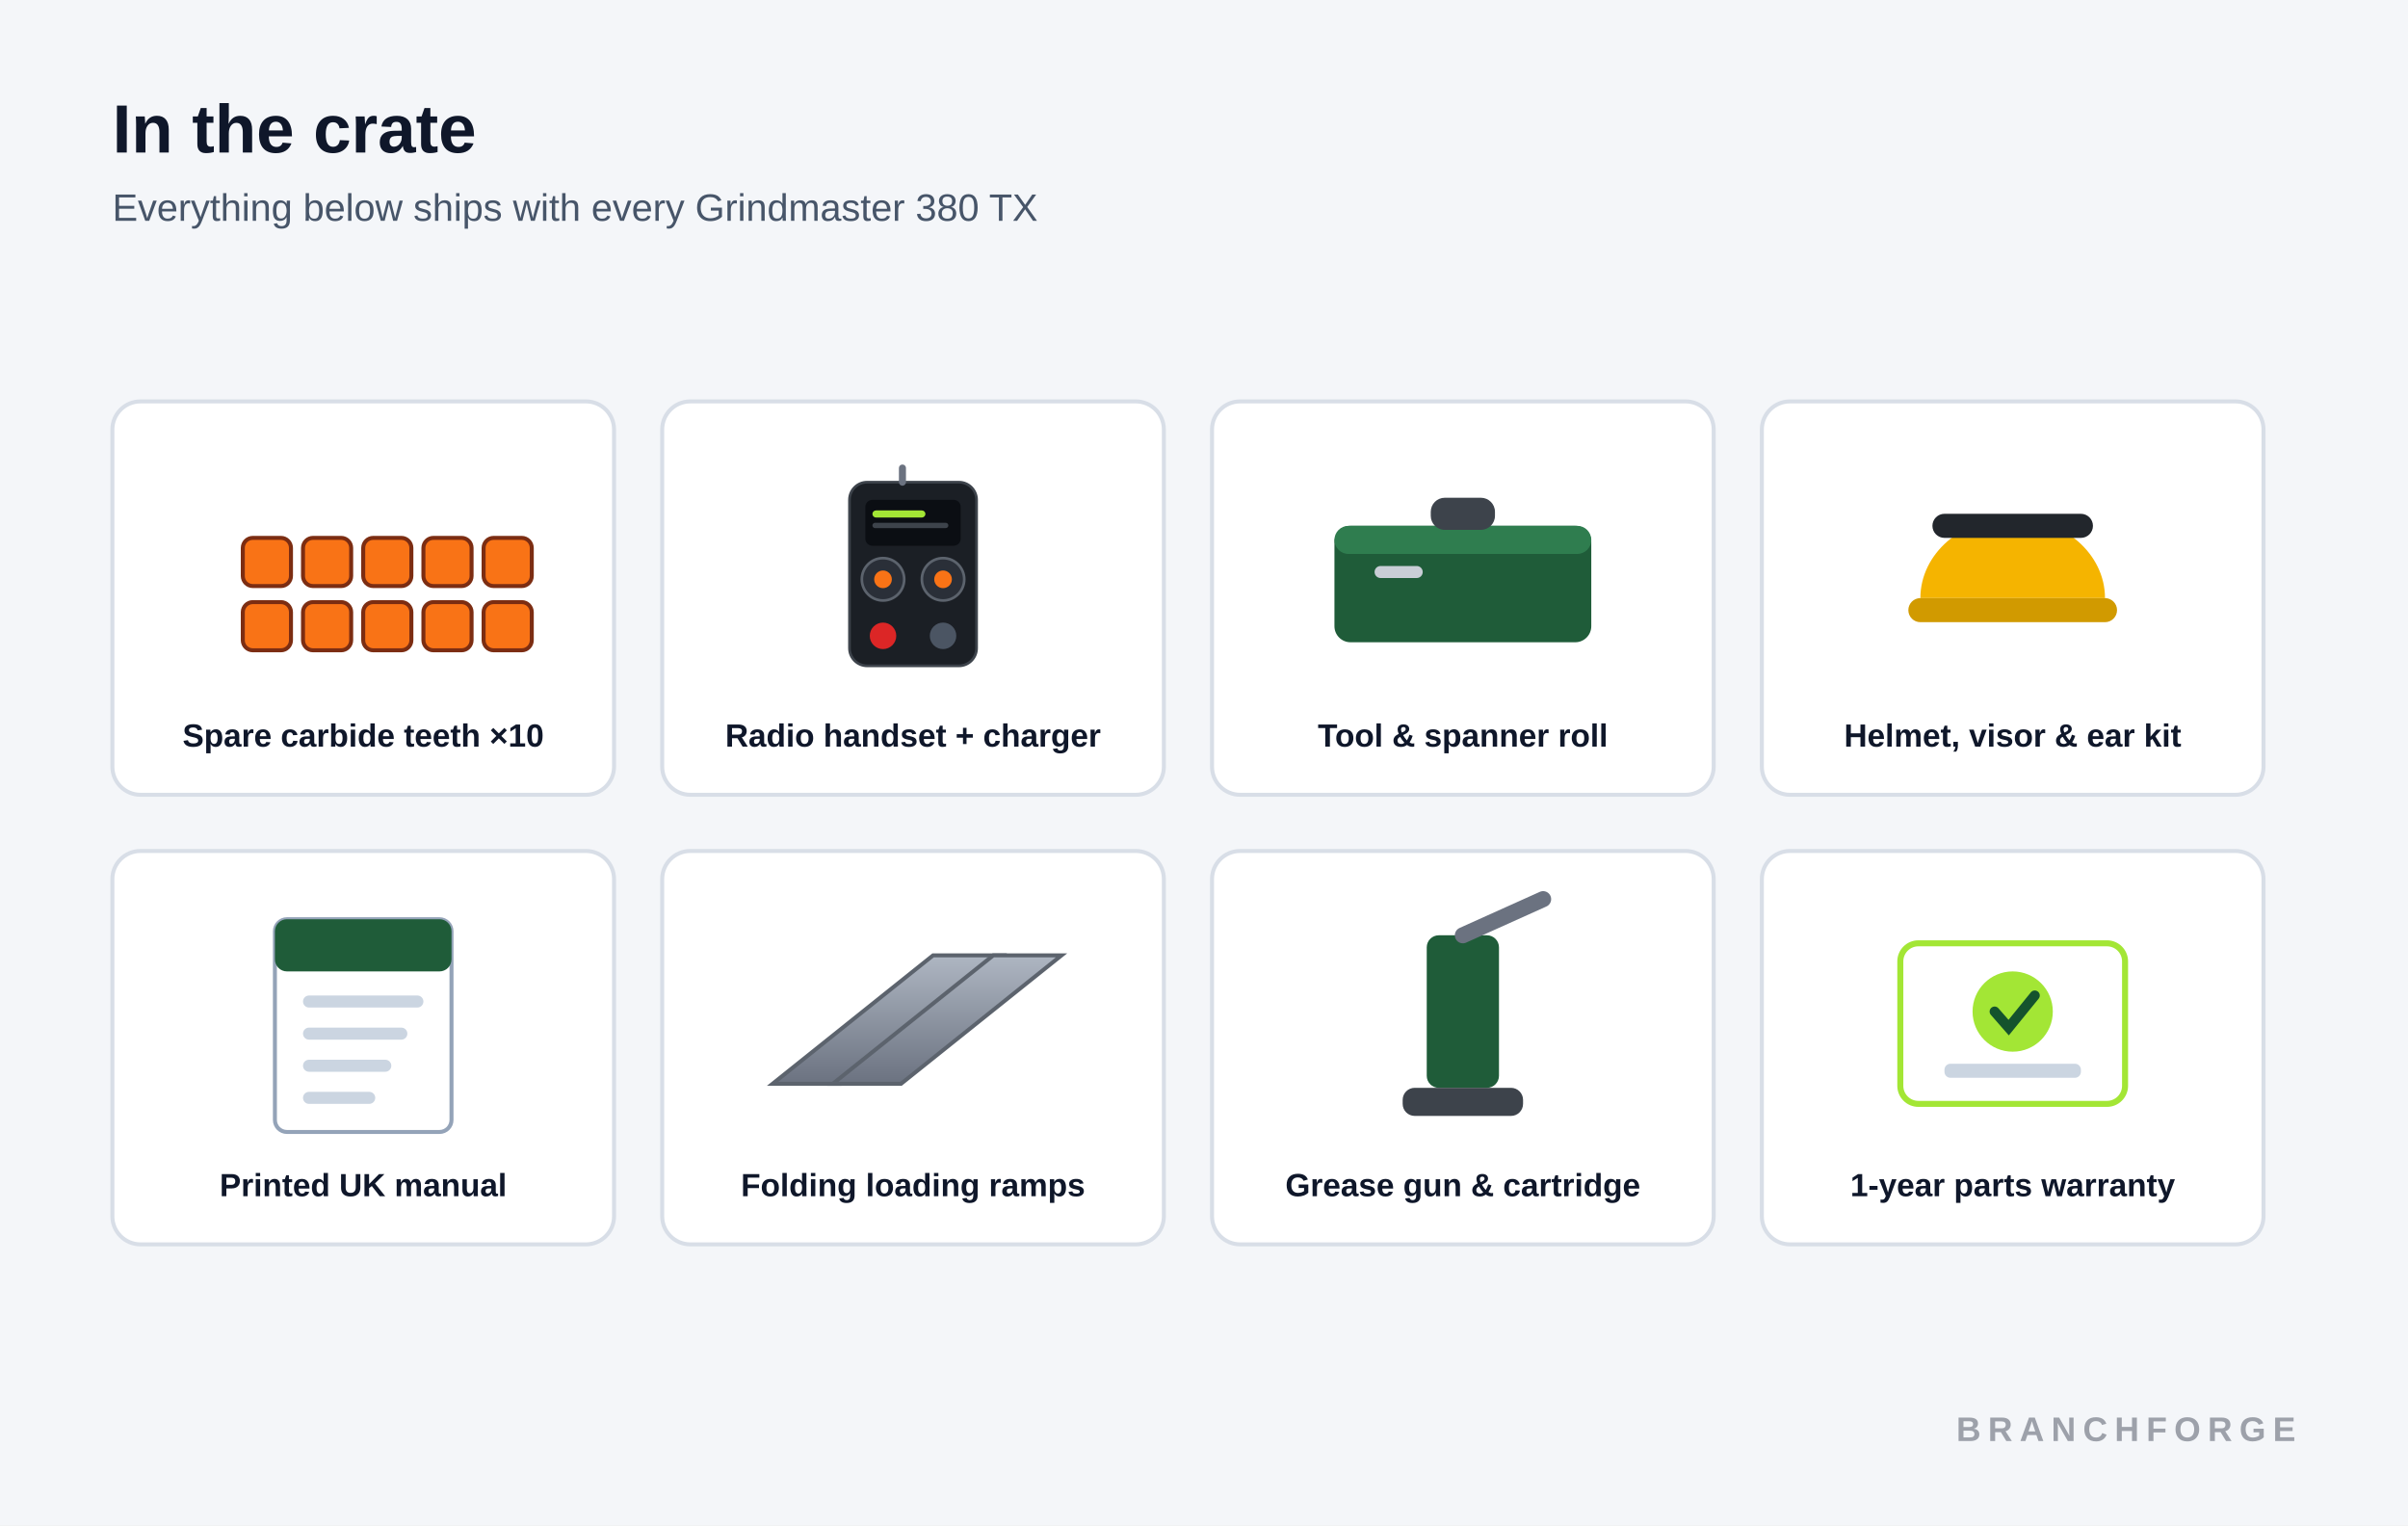
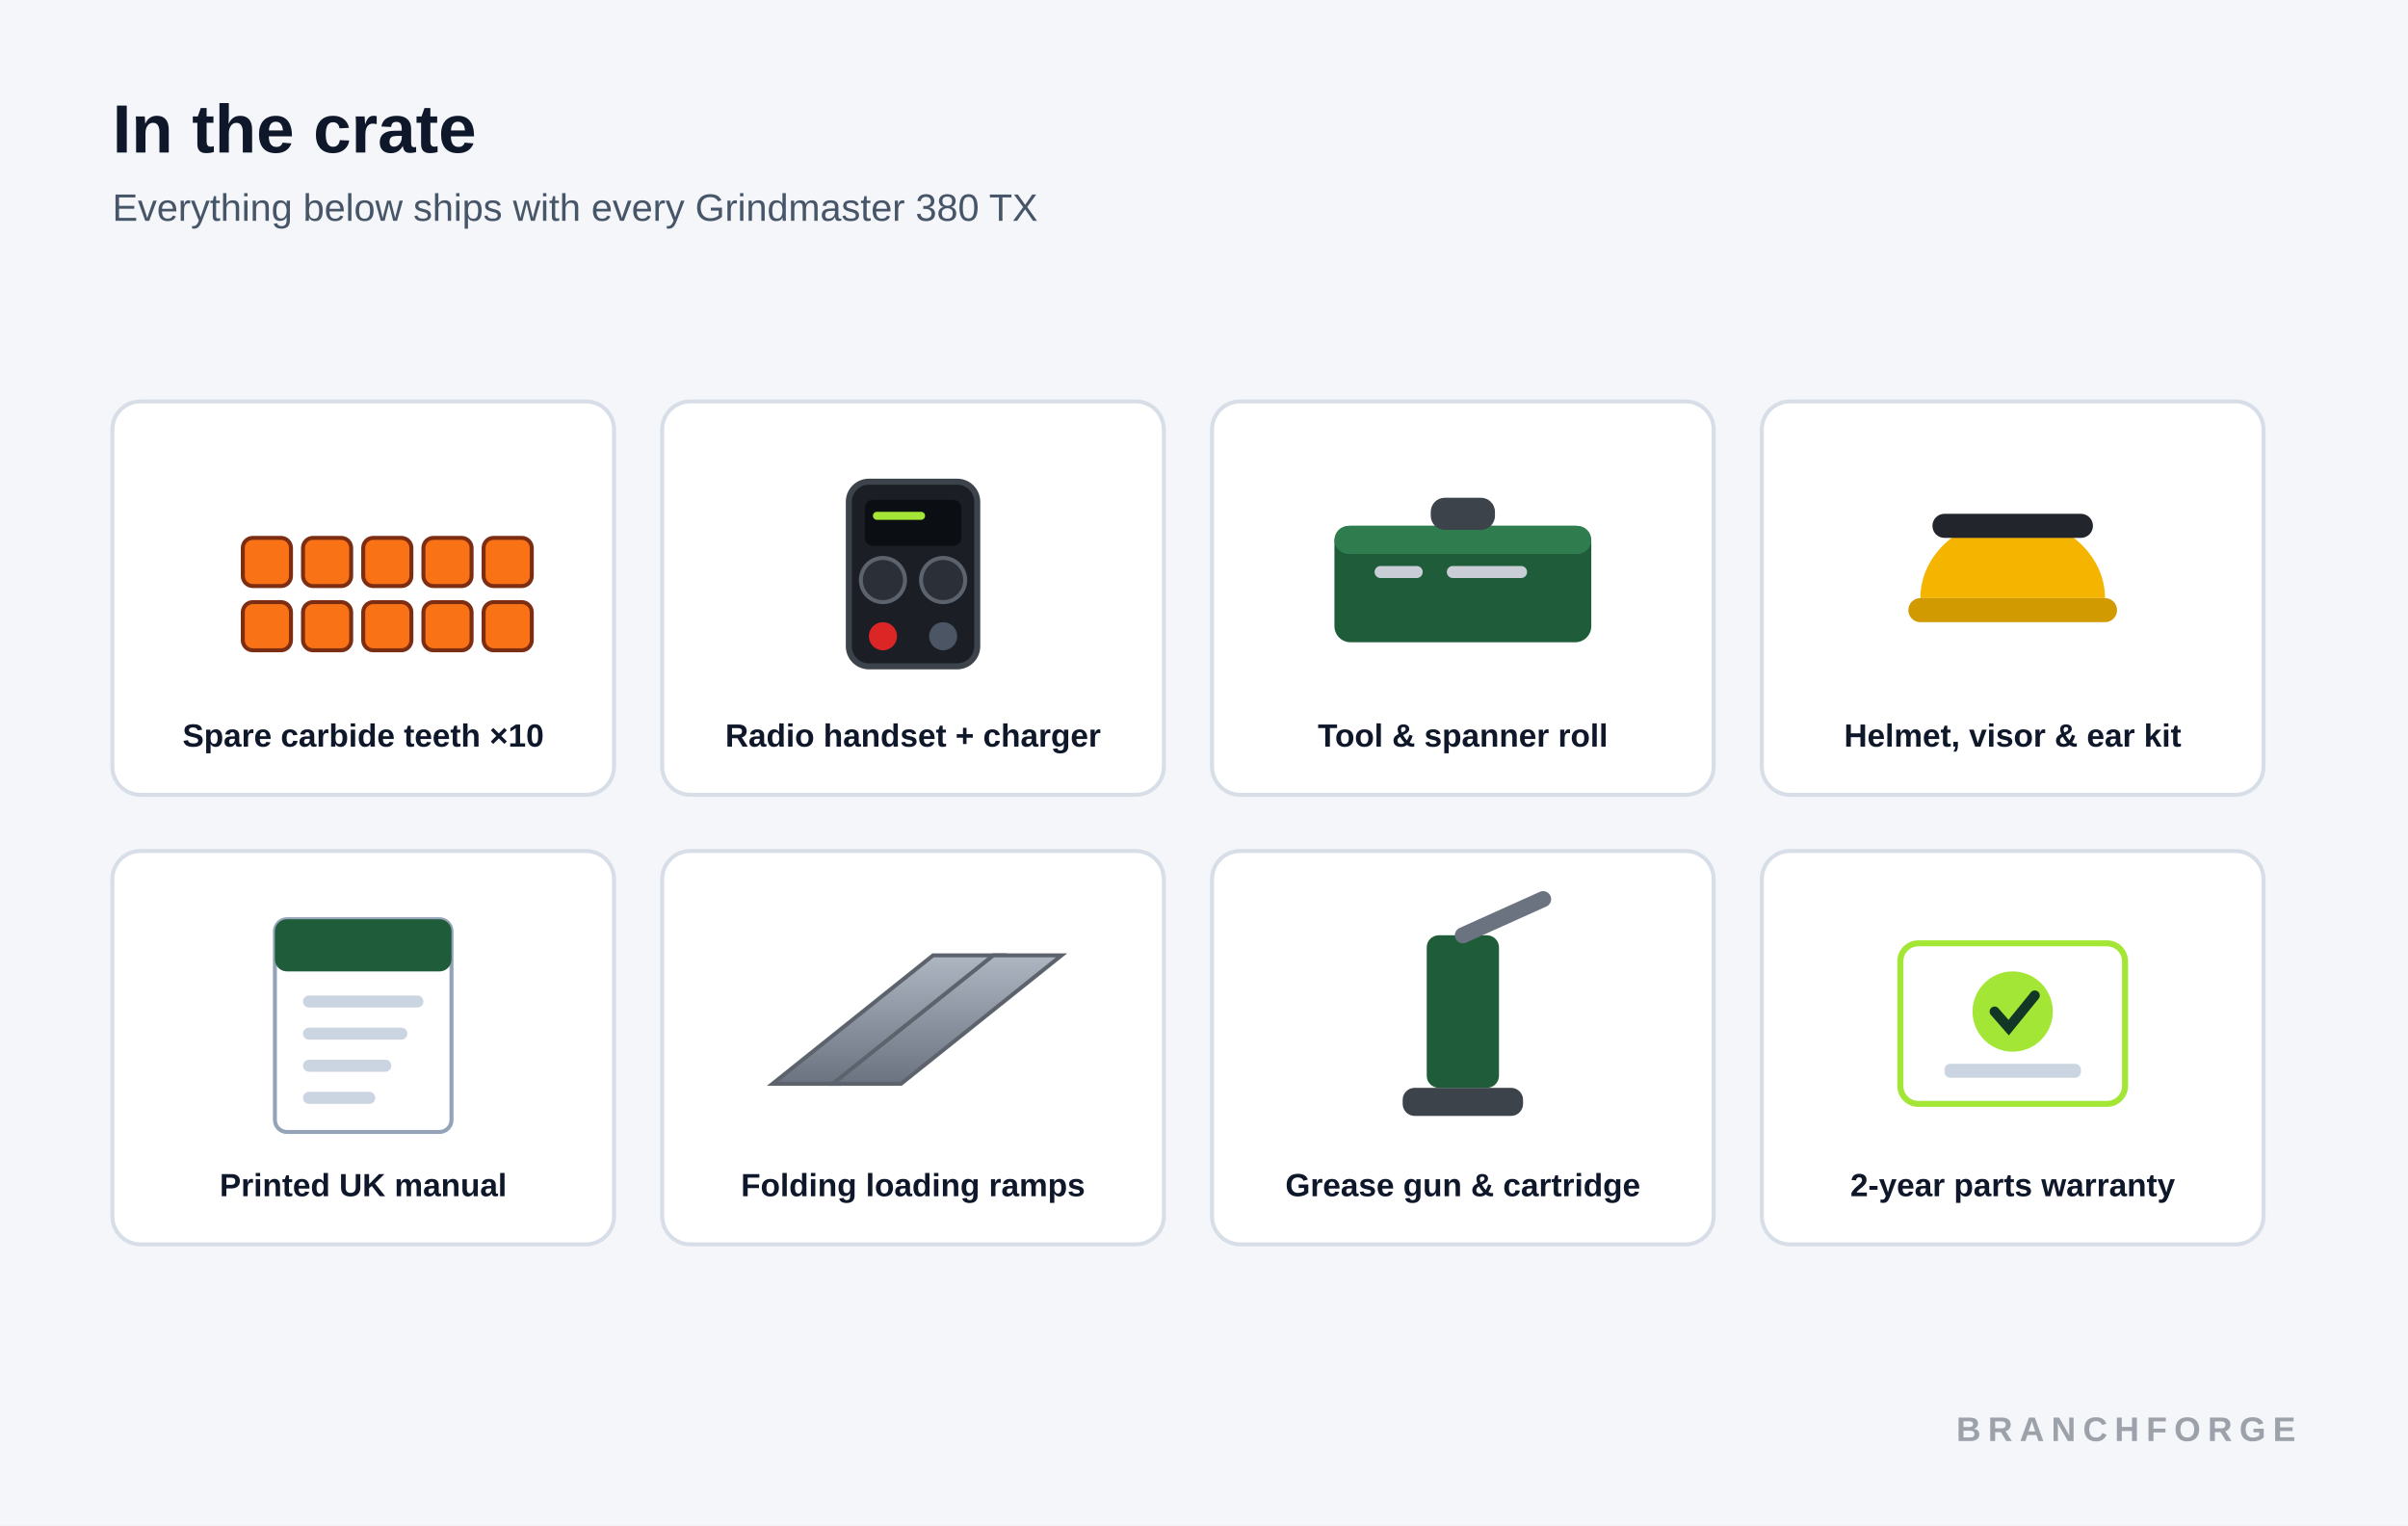
<svg xmlns="http://www.w3.org/2000/svg" viewBox="0 0 1200 760" width="1200" height="760" role="img">
  <defs>
    <linearGradient id="steel" x1="0" y1="0" x2="0" y2="1">
      <stop offset="0" stop-color="#6b7280" />
      <stop offset=".45" stop-color="#4b5563" />
      <stop offset="1" stop-color="#2a2f38" />
    </linearGradient>
    <linearGradient id="steelLite" x1="0" y1="0" x2="0" y2="1">
      <stop offset="0" stop-color="#aeb6c2" />
      <stop offset="1" stop-color="#6b7280" />
    </linearGradient>
    <linearGradient id="dark" x1="0" y1="0" x2="0" y2="1">
      <stop offset="0" stop-color="#31363f" />
      <stop offset="1" stop-color="#15181d" />
    </linearGradient>
    <linearGradient id="rubber" x1="0" y1="0" x2="0" y2="1">
      <stop offset="0" stop-color="#3a3f47" />
      <stop offset=".5" stop-color="#23272d" />
      <stop offset="1" stop-color="#131519" />
    </linearGradient>
    <radialGradient id="studioD" cx=".5" cy=".42" r=".78">
      <stop offset="0" stop-color="#232a33" />
      <stop offset=".6" stop-color="#141920" />
      <stop offset="1" stop-color="#0b0e13" />
    </radialGradient>
    <radialGradient id="studioL" cx=".5" cy=".4" r=".8">
      <stop offset="0" stop-color="#ffffff" />
      <stop offset=".65" stop-color="#eef1f5" />
      <stop offset="1" stop-color="#d7dce4" />
    </radialGradient>
    <linearGradient id="skyG" x1="0" y1="0" x2="0" y2="1">
      <stop offset="0" stop-color="#9fc0d8" />
      <stop offset=".55" stop-color="#cfe0ea" />
      <stop offset="1" stop-color="#e8eef2" />
    </linearGradient>
    <radialGradient id="shadow" cx=".5" cy=".5" r=".5">
      <stop offset="0" stop-color="#000" stop-opacity=".55" />
      <stop offset="1" stop-color="#000" stop-opacity="0" />
    </radialGradient>
    <linearGradient id="glassG" x1="0" y1="0" x2="1" y2="1">
      <stop offset="0" stop-color="#dfeaf2" stop-opacity=".9" />
      <stop offset="1" stop-color="#8fa6b8" stop-opacity=".75" />
    </linearGradient>
-     <linearGradient id="bf" x1="0" y1="0" x2="0" y2="1">
+     <linearGradient id="paint" x1="0" y1="0" x2="0" y2="1">
      <stop offset="0" stop-color="#2f7d4f" />
      <stop offset=".5" stop-color="#1f5c39" />
      <stop offset="1" stop-color="#123726" />
    </linearGradient>
-     <linearGradient id="bfTop" x1="0" y1="0" x2="1" y2="0">
+     <linearGradient id="paintTop" x1="0" y1="0" x2="1" y2="0">
      <stop offset="0" stop-color="#2f7d4f" />
      <stop offset="1" stop-color="#1f5c39" />
    </linearGradient>
  </defs>
  <rect width="1200" height="760" fill="#f4f6f9" />
  <text x="56" y="76" font-family="Arial,Helvetica,sans-serif" font-weight="800" font-size="34" fill="#0f172a">In the crate</text>
  <text x="56" y="110" font-family="Arial,Helvetica,sans-serif" font-weight="500" font-size="19" fill="#475569">Everything below ships with every Grindmaster 380 TX</text>
  <rect x="56" y="200" width="250" height="196" rx="14" fill="#fff" stroke="#d8dee7" stroke-width="2" />
  <g transform="translate(181,286)">
    <rect x="-60" y="-18" width="24" height="24" rx="5" fill="#f97316" stroke="#7c2d12" stroke-width="2" />
    <rect x="-30" y="-18" width="24" height="24" rx="5" fill="#f97316" stroke="#7c2d12" stroke-width="2" />
    <rect x="0" y="-18" width="24" height="24" rx="5" fill="#f97316" stroke="#7c2d12" stroke-width="2" />
    <rect x="30" y="-18" width="24" height="24" rx="5" fill="#f97316" stroke="#7c2d12" stroke-width="2" />
    <rect x="60" y="-18" width="24" height="24" rx="5" fill="#f97316" stroke="#7c2d12" stroke-width="2" />
    <rect x="-60" y="14" width="24" height="24" rx="5" fill="#f97316" stroke="#7c2d12" stroke-width="2" />
    <rect x="-30" y="14" width="24" height="24" rx="5" fill="#f97316" stroke="#7c2d12" stroke-width="2" />
    <rect x="0" y="14" width="24" height="24" rx="5" fill="#f97316" stroke="#7c2d12" stroke-width="2" />
    <rect x="30" y="14" width="24" height="24" rx="5" fill="#f97316" stroke="#7c2d12" stroke-width="2" />
    <rect x="60" y="14" width="24" height="24" rx="5" fill="#f97316" stroke="#7c2d12" stroke-width="2" />
  </g>
  <text x="181" y="372" text-anchor="middle" font-family="Arial,Helvetica,sans-serif" font-weight="700" font-size="16" fill="#0f172a">Spare carbide teeth ×10</text>
  <rect x="330" y="200" width="250" height="196" rx="14" fill="#fff" stroke="#d8dee7" stroke-width="2" />
  <g transform="translate(455,286)">
-     <g transform="scale(0.44)">
-       <rect x="-72" y="-104" width="144" height="208" rx="20" fill="#1b1f25" stroke="#3d434b" stroke-width="3" />
-       <rect x="-54" y="-84" width="108" height="52" rx="8" fill="#0b0e13" />
-       <rect x="-46" y="-72" width="60" height="8" rx="4" fill="#a3e635" />
-       <rect x="-46" y="-58" width="86" height="6" rx="3" fill="#3d434b" />
-       <circle cx="-34" cy="6" r="24" fill="#2a2f38" stroke="#5c636d" stroke-width="3" />
-       <circle cx="-34" cy="6" r="10" fill="#f97316" />
-       <circle cx="34" cy="6" r="24" fill="#2a2f38" stroke="#5c636d" stroke-width="3" />
-       <circle cx="34" cy="6" r="10" fill="#f97316" />
-       <circle cx="-34" cy="70" r="15" fill="#dc2626" />
-       <circle cx="34" cy="70" r="15" fill="#4b5563" />
-       <rect x="-16" y="-124" width="8" height="24" rx="4" fill="#6b7280" />
-     </g>
+     <rect x="-32" y="-46" width="64" height="92" rx="10" fill="#1b1f25" stroke="#3d434b" stroke-width="3" />
+     <rect x="-24" y="-37" width="48" height="23" rx="4" fill="#0b0e13" />
+     <rect x="-20" y="-31" width="26" height="4" rx="2" fill="#a3e635" />
+     <circle cx="-15" cy="3" r="11" fill="#2a2f38" stroke="#5c636d" stroke-width="2" />
+     <circle cx="15" cy="3" r="11" fill="#2a2f38" stroke="#5c636d" stroke-width="2" />
+     <circle cx="-15" cy="31" r="7" fill="#dc2626" />
+     <circle cx="15" cy="31" r="7" fill="#4b5563" />
  </g>
  <text x="455" y="372" text-anchor="middle" font-family="Arial,Helvetica,sans-serif" font-weight="700" font-size="16" fill="#0f172a">Radio handset + charger</text>
  <rect x="604" y="200" width="250" height="196" rx="14" fill="#fff" stroke="#d8dee7" stroke-width="2" />
  <g transform="translate(729,286)">
    <rect x="-64" y="-24" width="128" height="58" rx="8" fill="#1f5c39" />
    <rect x="-64" y="-24" width="128" height="14" rx="7" fill="#2f7d4f" />
    <rect x="-16" y="-38" width="32" height="16" rx="7" fill="#3d434b" />
    <rect x="-44" y="-4" width="24" height="6" rx="3" fill="#c9ced6" />
+     <rect x="-8" y="-4" width="40" height="6" rx="3" fill="#c9ced6" />
  </g>
  <text x="729" y="372" text-anchor="middle" font-family="Arial,Helvetica,sans-serif" font-weight="700" font-size="16" fill="#0f172a">Tool &amp; spanner roll</text>
  <rect x="878" y="200" width="250" height="196" rx="14" fill="#fff" stroke="#d8dee7" stroke-width="2" />
  <g transform="translate(1003,286)">
    <path d="M-46 12 a46 40 0 0 1 92 0 z" fill="#f5b400" />
    <rect x="-52" y="12" width="104" height="12" rx="6" fill="#d19a00" />
    <rect x="-40" y="-30" width="80" height="12" rx="6" fill="#22262c" />
  </g>
  <text x="1003" y="372" text-anchor="middle" font-family="Arial,Helvetica,sans-serif" font-weight="700" font-size="16" fill="#0f172a">Helmet, visor &amp; ear kit</text>
  <rect x="56" y="424" width="250" height="196" rx="14" fill="#fff" stroke="#d8dee7" stroke-width="2" />
  <g transform="translate(181,510)">
    <rect x="-44" y="-52" width="88" height="106" rx="6" fill="#fff" stroke="#94a3b8" stroke-width="2" />
    <rect x="-44" y="-52" width="88" height="26" rx="6" fill="#1f5c39" />
    <rect x="-30" y="-14" width="60" height="6" rx="3" fill="#cbd5e1" />
    <rect x="-30" y="2" width="52" height="6" rx="3" fill="#cbd5e1" />
    <rect x="-30" y="18" width="44" height="6" rx="3" fill="#cbd5e1" />
    <rect x="-30" y="34" width="36" height="6" rx="3" fill="#cbd5e1" />
  </g>
  <text x="181" y="596" text-anchor="middle" font-family="Arial,Helvetica,sans-serif" font-weight="700" font-size="16" fill="#0f172a">Printed UK manual</text>
  <rect x="330" y="424" width="250" height="196" rx="14" fill="#fff" stroke="#d8dee7" stroke-width="2" />
  <g transform="translate(455,510)">
    <path d="M-70 30 L10 -34 L44 -34 L-36 30 Z" fill="url(#steelLite)" stroke="#5c636d" stroke-width="2" />
    <path d="M-40 30 L40 -34 L74 -34 L-6 30 Z" fill="url(#steelLite)" stroke="#5c636d" stroke-width="2" />
  </g>
  <text x="455" y="596" text-anchor="middle" font-family="Arial,Helvetica,sans-serif" font-weight="700" font-size="16" fill="#0f172a">Folding loading ramps</text>
  <rect x="604" y="424" width="250" height="196" rx="14" fill="#fff" stroke="#d8dee7" stroke-width="2" />
  <g transform="translate(729,510)">
    <rect x="-18" y="-44" width="36" height="76" rx="6" fill="#1f5c39" />
    <rect x="-30" y="32" width="60" height="14" rx="6" fill="#3d434b" />
    <path d="M0 -44 l40 -18" stroke="#6b7280" stroke-width="8" stroke-linecap="round" />
  </g>
  <text x="729" y="596" text-anchor="middle" font-family="Arial,Helvetica,sans-serif" font-weight="700" font-size="16" fill="#0f172a">Grease gun &amp; cartridge</text>
  <rect x="878" y="424" width="250" height="196" rx="14" fill="#fff" stroke="#d8dee7" stroke-width="2" />
  <g transform="translate(1003,510)">
    <rect x="-56" y="-40" width="112" height="80" rx="9" fill="#fff" stroke="#a3e635" stroke-width="3" />
    <circle cx="0" cy="-6" r="20" fill="#a3e635" />
-     <path d="M-9 -6 l7 8 l13 -16" stroke="#14532d" stroke-width="5" fill="none" stroke-linecap="round" />
+     <path d="M-9 -6 l7 8 l13 -16" stroke="#123726" stroke-width="5" fill="none" stroke-linecap="round" />
    <rect x="-34" y="20" width="68" height="7" rx="3" fill="#cbd5e1" />
  </g>
-   <text x="1003" y="596" text-anchor="middle" font-family="Arial,Helvetica,sans-serif" font-weight="700" font-size="16" fill="#0f172a">1-year parts warranty</text>
+   <text x="1003" y="596" text-anchor="middle" font-family="Arial,Helvetica,sans-serif" font-weight="700" font-size="16" fill="#0f172a">2-year parts warranty</text>
  <text x="1144" y="718" text-anchor="end" font-family="Arial,Helvetica,sans-serif" font-weight="800" font-size="17" letter-spacing="3.5" fill="#0f172a" opacity=".38">BRANCHFORGE</text>
</svg>
